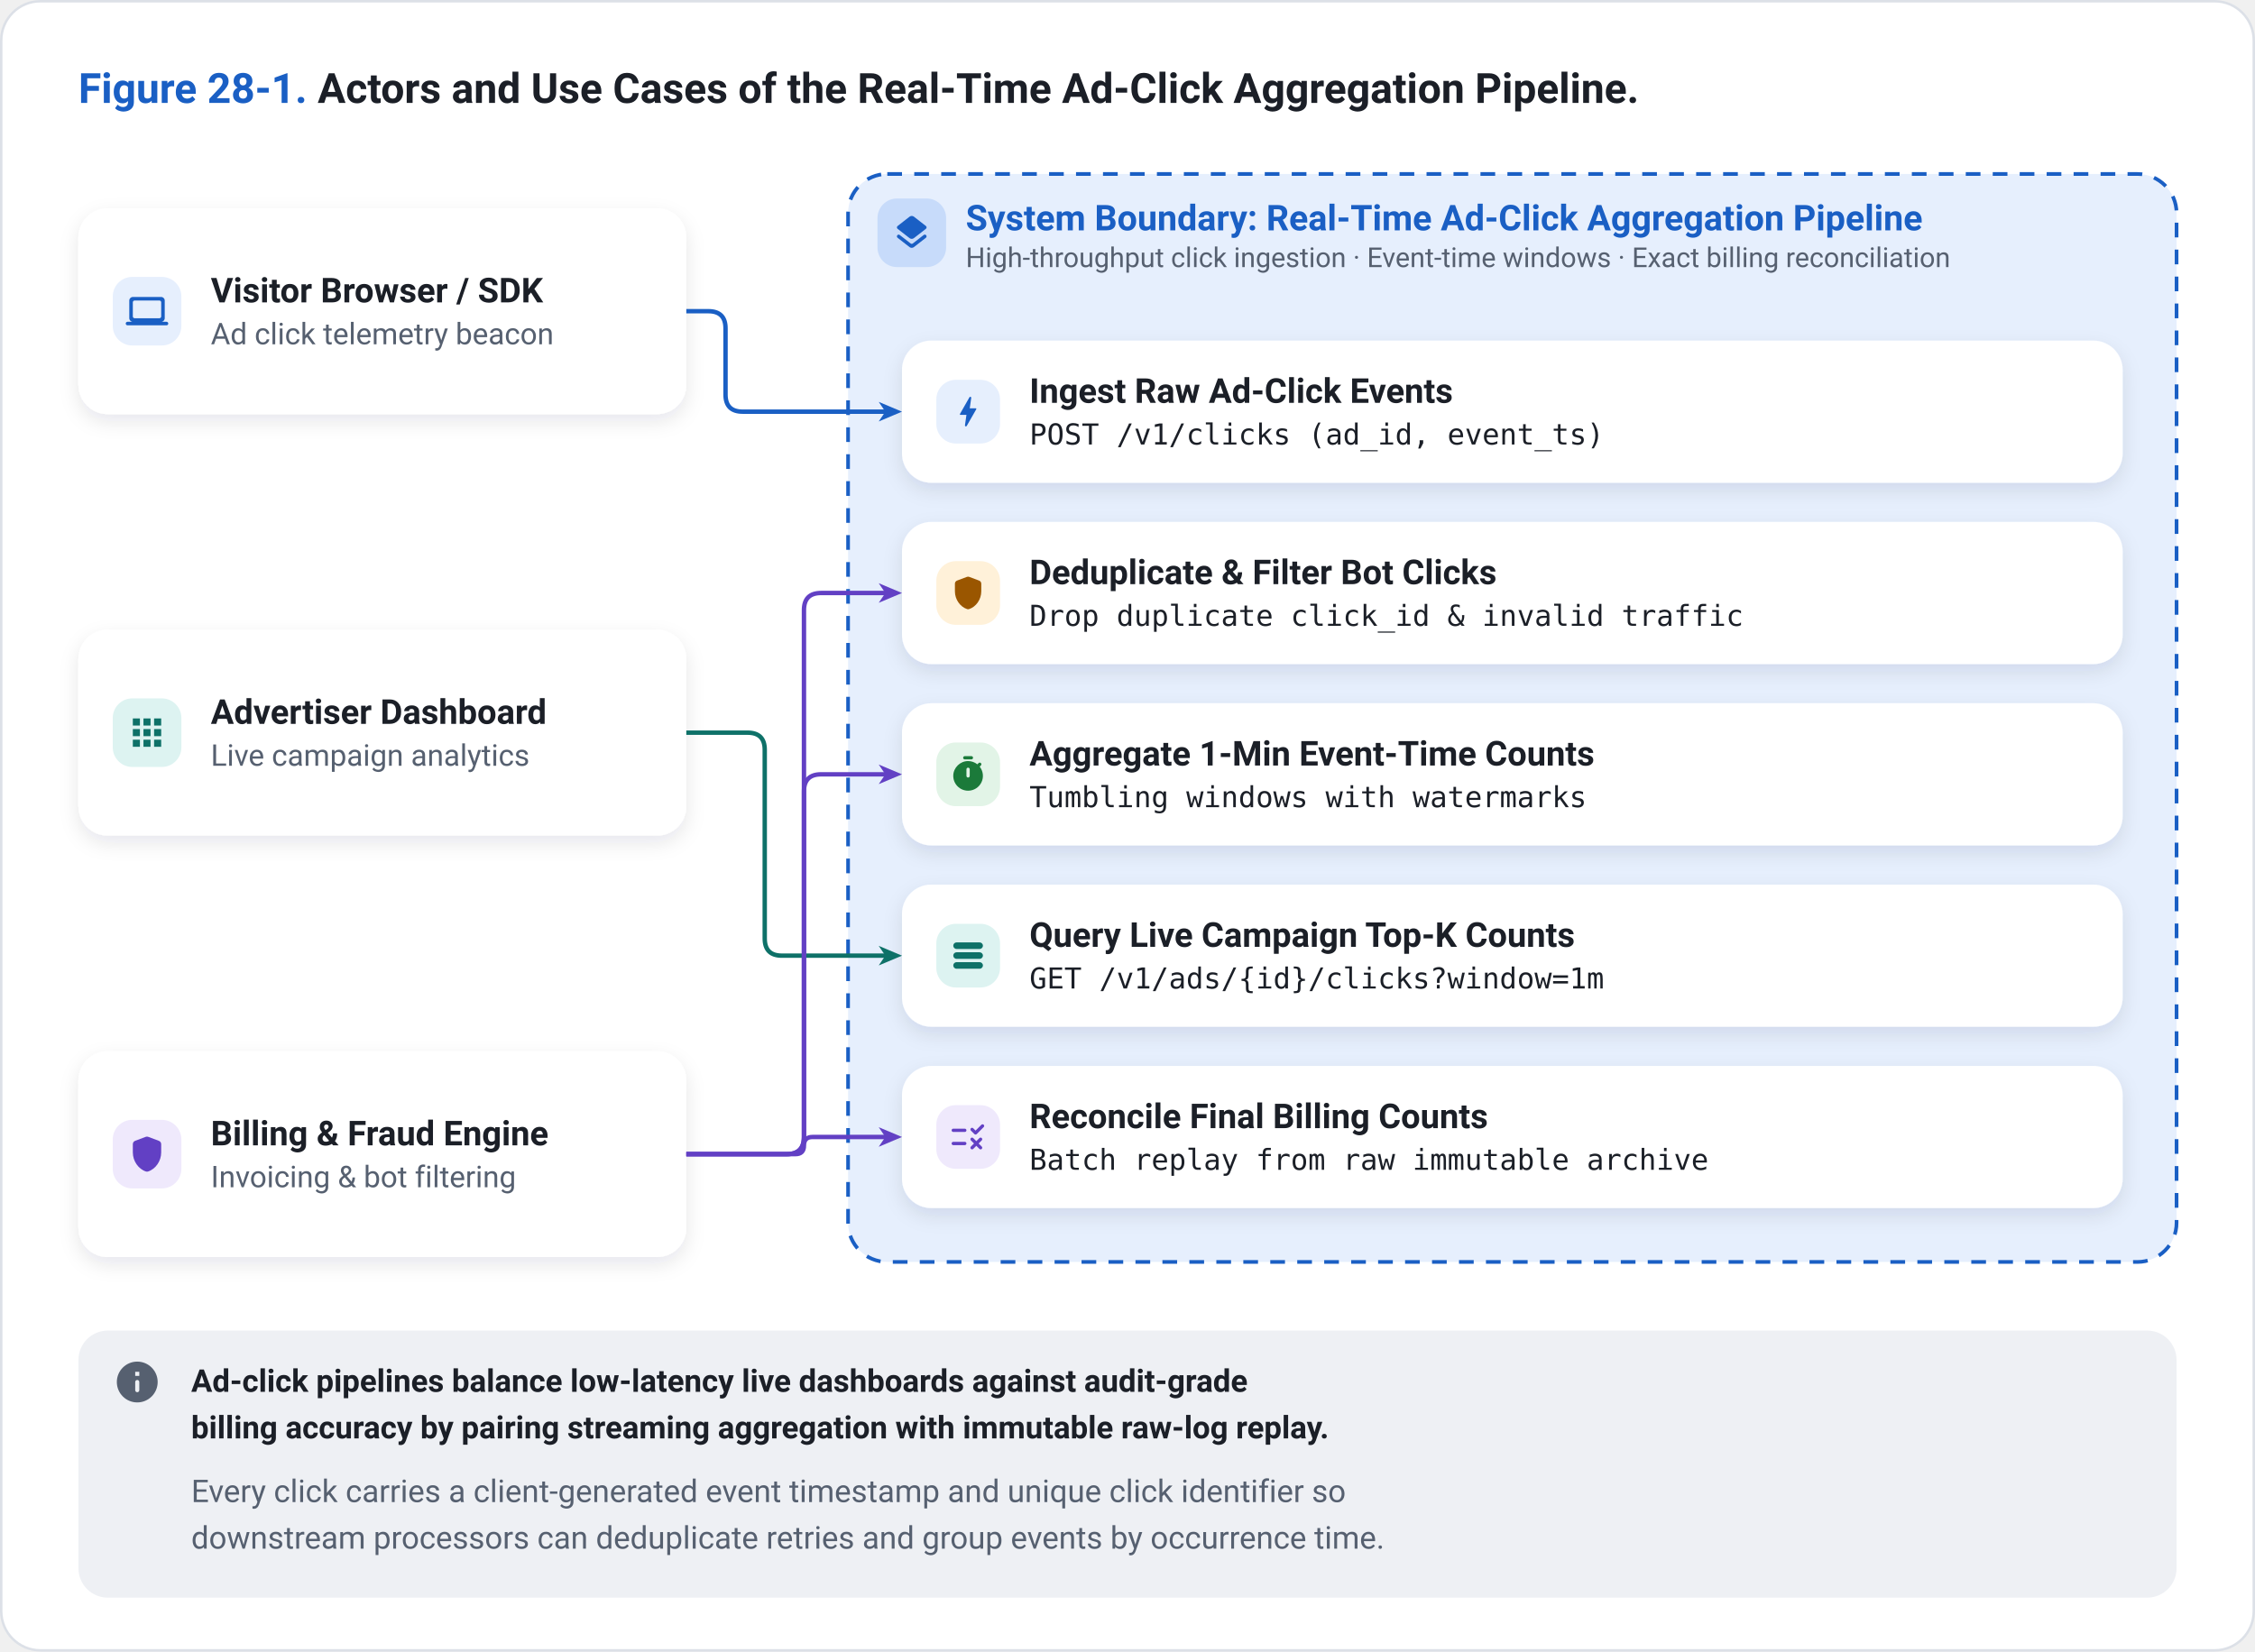
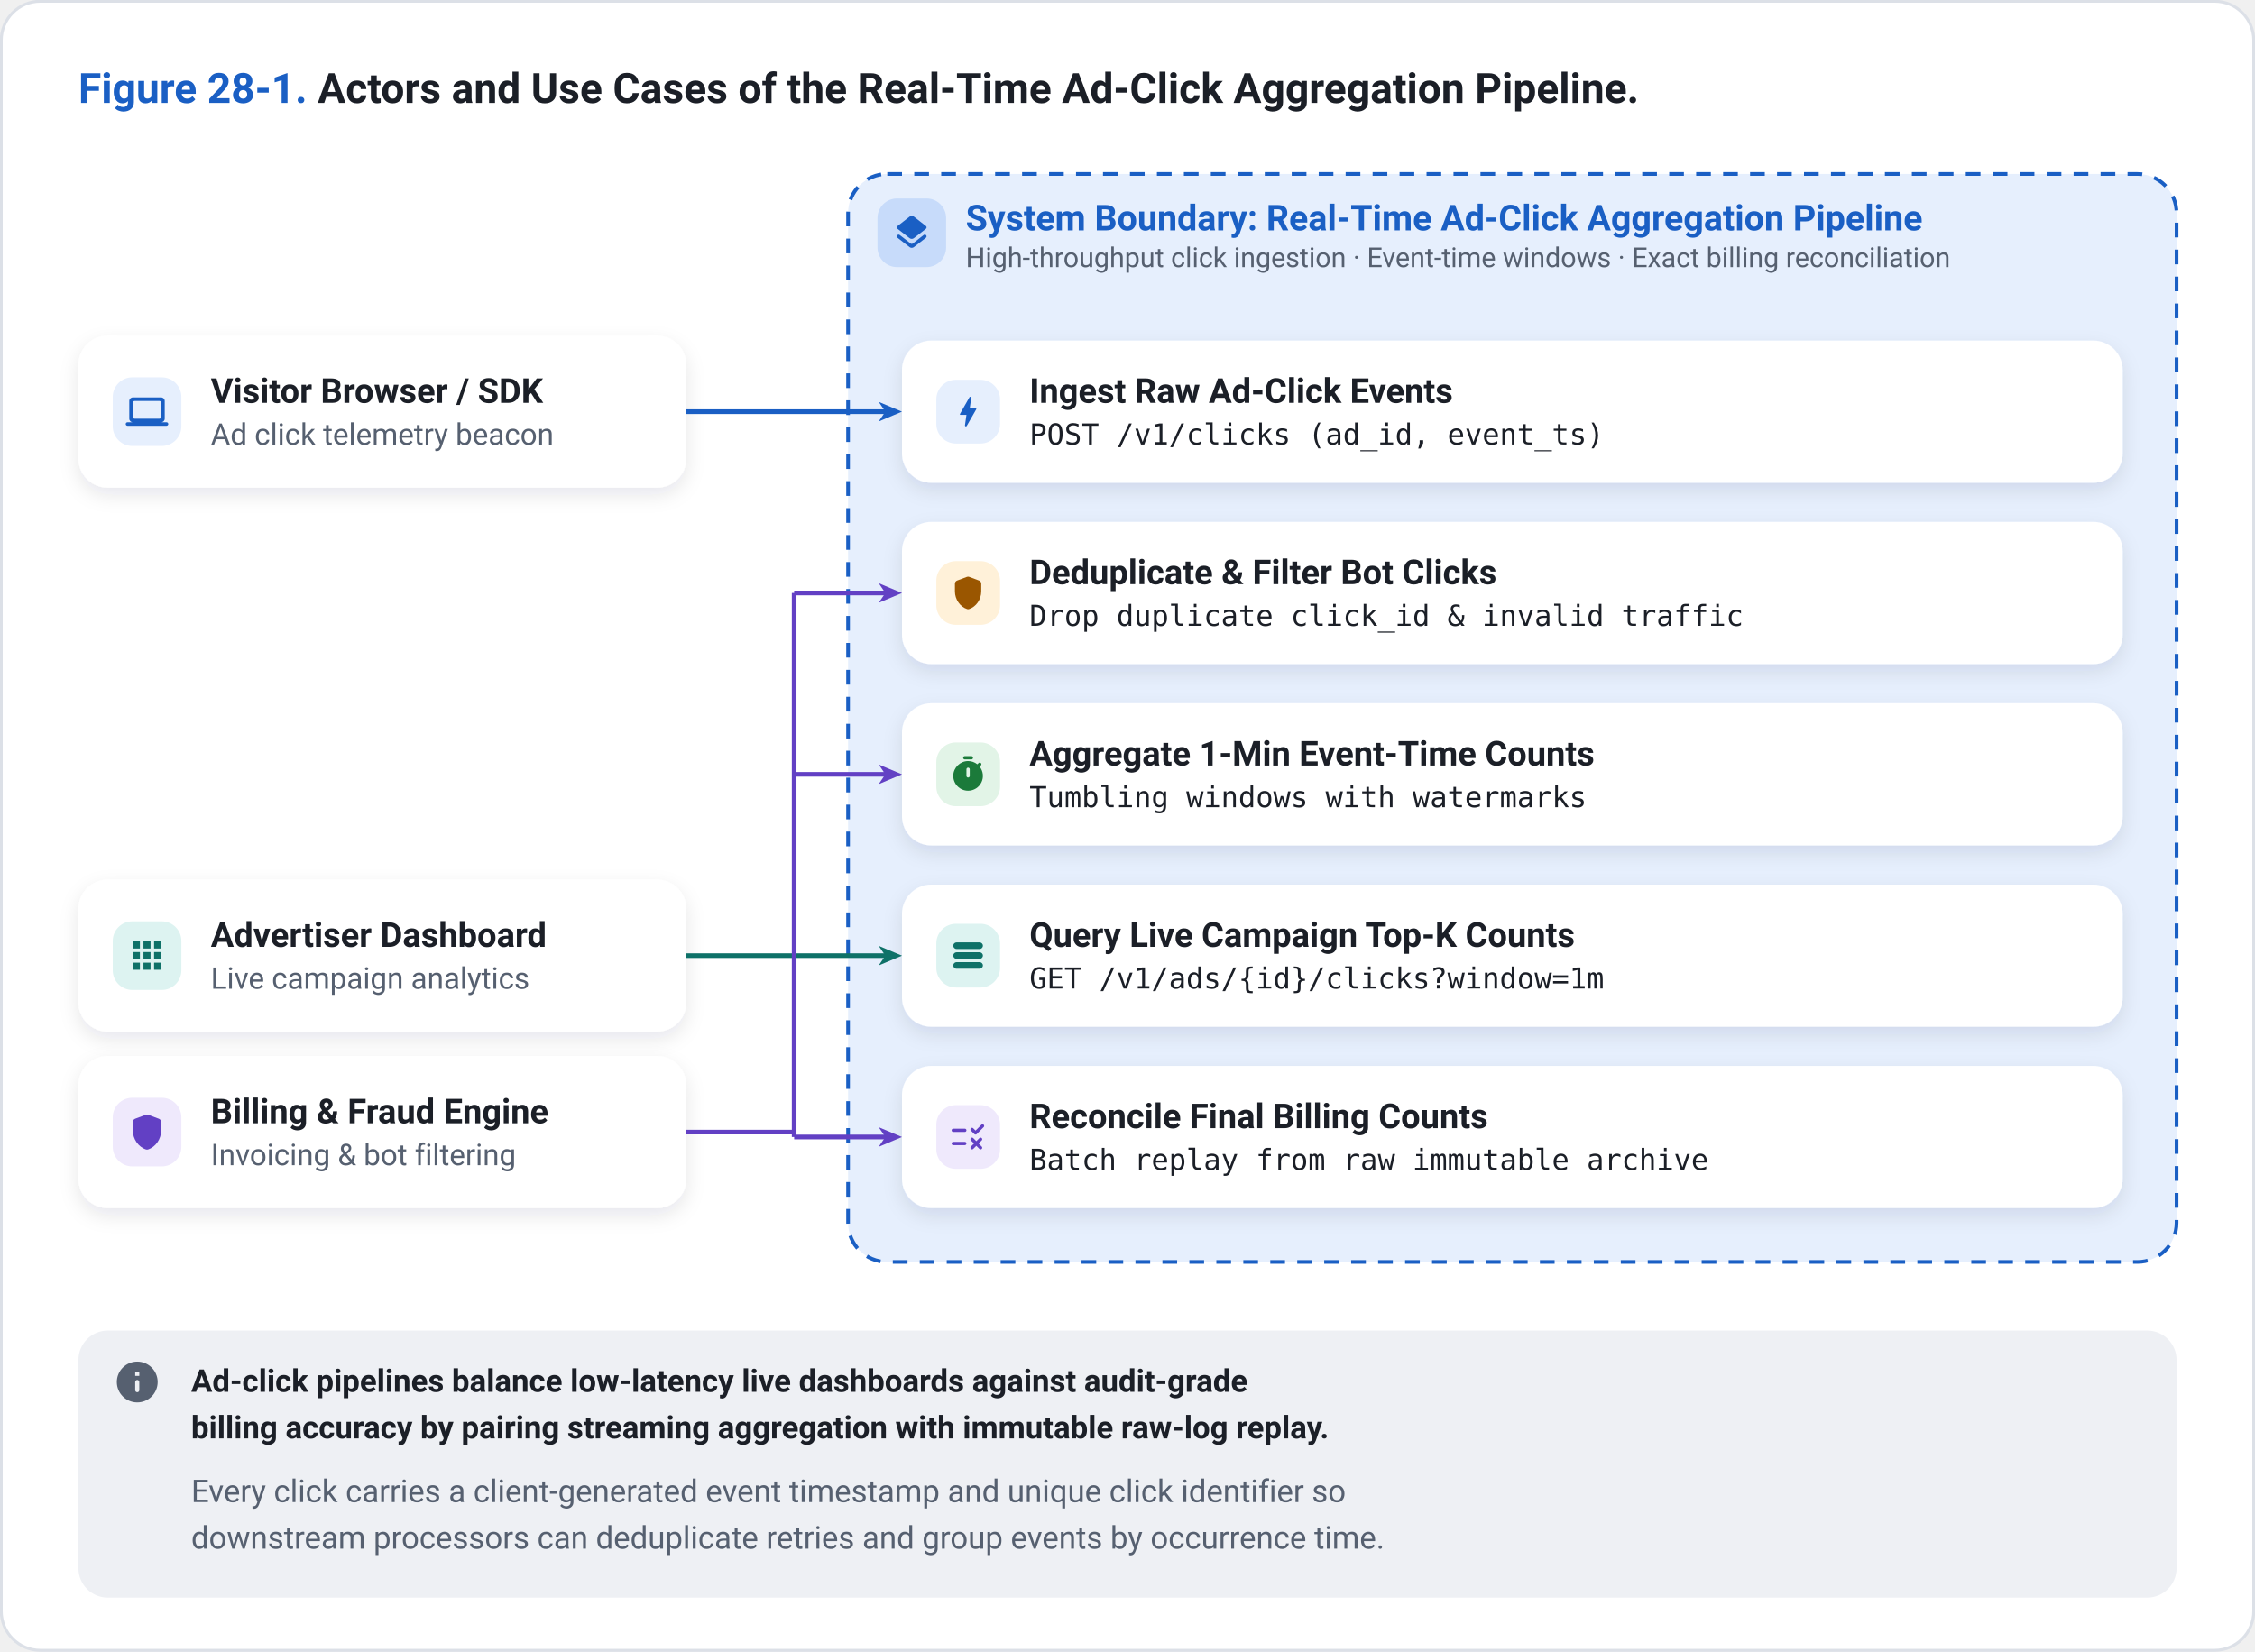
<svg xmlns="http://www.w3.org/2000/svg" viewBox="0 0 920 674" width="920" height="674">
  <style>
    text { font-family: -apple-system, BlinkMacSystemFont, "Segoe UI", Roboto, "Helvetica Neue", Arial, sans-serif; fill: #1B1F27; }
    .paper { fill: #FFFFFF; }
-     .frame { fill: #FFFFFF; stroke: #DCE0E7; stroke-width: 1; }
+     .frame { fill: #FFFFFF; stroke: #DCE0E7; stroke-width: 1.2; }
    .card { fill: #FFFFFF; }
    .hair { stroke: #DCE0E7; stroke-width: 1.2; fill: none; }
    .muted { fill: #566070; }
    .ink { fill: #1B1F27; }
    .title { font-size: 17.0px; font-weight: 650; }
    .head { font-size: 14.5px; font-weight: 650; }
    .name { font-size: 14.0px; font-weight: 650; }
    .body { font-size: 13.0px; }
    .sub { font-size: 12.2px; }
    .mono { font-size: 11.8px; font-family: "SF Mono", SFMono-Regular, ui-monospace, Menlo, Consolas, monospace; }
    .monob { font-size: 11.8px; font-weight: 650; font-family: "SF Mono", SFMono-Regular, ui-monospace, Menlo, Consolas, monospace; }
    .small { font-size: 11.2px; }
    .badge { font-size: 10.5px; font-weight: 650; }
    .note { font-size: 12.8px; }
    .noteb { font-size: 12.8px; font-weight: 650; }
    .sub, .small, .note { fill: #566070; }
    .c-blue { fill: #E6EFFD; }
    .m-blue { fill: #C7DBFA; }
    .a-blue { fill: #1A5FC4; }
    .t-blue { fill: #1A5FC4; }
    .w-blue { stroke: #1A5FC4; fill: none; stroke-linecap: butt; stroke-linejoin: round; }
    .o-blue { stroke: #1A5FC4; fill: none; stroke-width: 1.5; }
    .h-blue { stroke: #1A5FC4; stroke-width: 1.4; }
    .c-green { fill: #E2F4E7; }
    .m-green { fill: #BEE5C9; }
    .a-green { fill: #1B7A3A; }
    .t-green { fill: #1B7A3A; }
    .w-green { stroke: #1B7A3A; fill: none; stroke-linecap: butt; stroke-linejoin: round; }
    .o-green { stroke: #1B7A3A; fill: none; stroke-width: 1.5; }
    .h-green { stroke: #1B7A3A; stroke-width: 1.4; }
    .c-amber { fill: #FFF1D9; }
    .m-amber { fill: #FFDDA1; }
    .a-amber { fill: #9A5600; }
    .t-amber { fill: #9A5600; }
    .w-amber { stroke: #9A5600; fill: none; stroke-linecap: butt; stroke-linejoin: round; }
    .o-amber { stroke: #9A5600; fill: none; stroke-width: 1.5; }
    .h-amber { stroke: #9A5600; stroke-width: 1.4; }
    .c-red { fill: #FDE8E4; }
    .m-red { fill: #F8C8BF; }
    .a-red { fill: #BF3620; }
    .t-red { fill: #BF3620; }
    .w-red { stroke: #BF3620; fill: none; stroke-linecap: butt; stroke-linejoin: round; }
    .o-red { stroke: #BF3620; fill: none; stroke-width: 1.5; }
    .h-red { stroke: #BF3620; stroke-width: 1.4; }
    .c-purple { fill: #EFE9FC; }
    .m-purple { fill: #D9CDF8; }
    .a-purple { fill: #6240C4; }
    .t-purple { fill: #6240C4; }
    .w-purple { stroke: #6240C4; fill: none; stroke-linecap: butt; stroke-linejoin: round; }
    .o-purple { stroke: #6240C4; fill: none; stroke-width: 1.5; }
    .h-purple { stroke: #6240C4; stroke-width: 1.4; }
    .c-teal { fill: #DDF3F1; }
    .m-teal { fill: #B3E3DE; }
    .a-teal { fill: #0E7168; }
    .t-teal { fill: #0E7168; }
    .w-teal { stroke: #0E7168; fill: none; stroke-linecap: butt; stroke-linejoin: round; }
    .o-teal { stroke: #0E7168; fill: none; stroke-width: 1.5; }
    .h-teal { stroke: #0E7168; stroke-width: 1.4; }
    .c-gray { fill: #EEF0F4; }
    .m-gray { fill: #D9DDE5; }
    .a-gray { fill: #566070; }
    .t-gray { fill: #566070; }
    .w-gray { stroke: #566070; fill: none; stroke-linecap: butt; stroke-linejoin: round; }
    .o-gray { stroke: #566070; fill: none; stroke-width: 1.5; }
    .h-gray { stroke: #566070; stroke-width: 1.4; }
    .c-wire { fill: #EEF0F4; }
    .m-wire { fill: #D9DDE5; }
    .a-wire { fill: #5B6676; }
    .t-wire { fill: #5B6676; }
    .w-wire { stroke: #5B6676; fill: none; stroke-linecap: butt; stroke-linejoin: round; }
    .o-wire { stroke: #5B6676; fill: none; stroke-width: 1.5; }
    .h-wire { stroke: #5B6676; stroke-width: 1.4; }
  </style>
  <defs>
    <filter id="lift" x="-10%" y="-15%" width="120%" height="140%">
      <feDropShadow dx="0" dy="1" stdDeviation="1.2" flood-color="#1B2430" flood-opacity="0.14" />
      <feDropShadow dx="0" dy="3" stdDeviation="4" flood-color="#1B2430" flood-opacity="0.10" />
    </filter>
  </defs>
  <rect x="0.5" y="0.5" width="919" height="673" rx="16" class="frame" />
  <text x="32" y="42" class="title">
    <tspan class="t-blue">Figure 28-1.</tspan> Actors and Use Cases of the Real-Time Ad-Click Aggregation Pipeline.</text>
  <g transform="translate(0 71)">
    <rect x="346.0" y="0.0" width="542.0" height="444.0" rx="16" class="c-blue" />
    <rect x="346.0" y="0.0" width="542.0" height="444.0" rx="16" class="o-blue" stroke-dasharray="6 5" />
    <rect x="358.0" y="10.0" width="28.0" height="28.0" rx="8" class="m-blue" />
    <g transform="translate(363.3 15.3) scale(0.723)" class="a-blue">
      <path d="M12.6 18.06c-.36.28-.87.28-1.23 0l-6.15-4.78a.991.991 0 0 0-1.22 0 .997.997 0 0 0 0 1.57l6.76 5.26c.72.56 1.73.56 2.46 0l6.76-5.26c.51-.4.51-1.17 0-1.57l-.01-.01a.991.991 0 0 0-1.22 0l-6.15 4.79zm.63-3.02 6.76-5.26c.51-.4.51-1.18 0-1.58l-6.76-5.26c-.72-.56-1.73-.56-2.46 0L4.01 8.21c-.51.4-.51 1.18 0 1.58l6.76 5.26c.72.56 1.74.56 2.46-.01z" />
    </g>
    <text x="394.0" y="23.0" class="head t-blue" data-fit="394.0,878.0">System Boundary: Real-Time Ad-Click Aggregation Pipeline</text>
    <text x="394.0" y="38.0" class="small" data-fit="394.0,878.0">High-throughput click ingestion · Event-time windows · Exact billing reconciliation</text>
    <rect x="368.0" y="68.0" width="498.0" height="58.0" rx="12" class="card" filter="url(#lift)" />
    <rect x="382.0" y="84.0" width="26.0" height="26.0" rx="8" class="c-blue" />
    <g transform="translate(386.9 88.9) scale(0.672)" class="a-blue">
      <path d="M10.67 21c-.35 0-.62-.31-.57-.66L11 14H7.5c-.88 0-.33-.75-.31-.78 1.26-2.23 3.15-5.53 5.65-9.93a.577.577 0 0 1 1.07.37l-.9 6.34h3.51c.4 0 .62.19.4.66-3.29 5.74-5.2 9.09-5.75 10.05-.1.18-.29.29-.5.29z" />
    </g>
    <text x="420.0" y="93.4" class="name" data-fit="420.0,854.0">Ingest Raw Ad-Click Events</text>
    <text x="420.0" y="110.4" class="mono" data-fit="420.0,854.0">POST /v1/clicks (ad_id, event_ts)</text>
    <rect x="368.0" y="142.0" width="498.0" height="58.0" rx="12" class="card" filter="url(#lift)" />
    <rect x="382.0" y="158.0" width="26.0" height="26.0" rx="8" class="c-amber" />
    <g transform="translate(386.9 162.9) scale(0.672)" class="a-amber">
      <path d="m11.3 2.26-6 2.25C4.52 4.81 4 5.55 4 6.39v4.7c0 4.83 3.13 9.37 7.43 10.75.37.12.77.12 1.14 0 4.3-1.38 7.43-5.91 7.43-10.75v-4.7a2 2 0 0 0-1.3-1.87l-6-2.25c-.45-.18-.95-.18-1.4-.01z" />
    </g>
    <text x="420.0" y="167.4" class="name" data-fit="420.0,854.0">Deduplicate &amp; Filter Bot Clicks</text>
    <text x="420.0" y="184.4" class="mono" data-fit="420.0,854.0">Drop duplicate click_id &amp; invalid traffic</text>
    <rect x="368.0" y="216.0" width="498.0" height="58.0" rx="12" class="card" filter="url(#lift)" />
    <rect x="382.0" y="232.0" width="26.0" height="26.0" rx="8" class="c-green" />
    <g transform="translate(386.9 236.9) scale(0.672)" class="a-green">
      <path d="M10 3h4c.55 0 1-.45 1-1s-.45-1-1-1h-4c-.55 0-1 .45-1 1s.45 1 1 1zm9.03 4.39.75-.75a.993.993 0 0 0 0-1.4l-.01-.01a.993.993 0 0 0-1.4 0l-.75.75A8.962 8.962 0 0 0 12 4c-4.8 0-8.88 3.96-9 8.76A8.998 8.998 0 0 0 12 22a8.994 8.994 0 0 0 7.03-14.61zM13 13c0 .55-.45 1-1 1s-1-.45-1-1V9c0-.55.45-1 1-1s1 .45 1 1v4z" />
    </g>
    <text x="420.0" y="241.4" class="name" data-fit="420.0,854.0">Aggregate 1-Min Event-Time Counts</text>
    <text x="420.0" y="258.4" class="mono" data-fit="420.0,854.0">Tumbling windows with watermarks</text>
    <rect x="368.0" y="290.0" width="498.0" height="58.0" rx="12" class="card" filter="url(#lift)" />
    <rect x="382.0" y="306.0" width="26.0" height="26.0" rx="8" class="c-teal" />
    <g transform="translate(386.9 310.9) scale(0.672)" class="a-teal">
      <path d="M19 8H5c-1.1 0-2-.9-2-2s.9-2 2-2h14c1.1 0 2 .9 2 2s-.9 2-2 2zm0 2H5c-1.1 0-2 .9-2 2s.9 2 2 2h14c1.1 0 2-.9 2-2s-.9-2-2-2zm0 6H5c-1.1 0-2 .9-2 2s.9 2 2 2h14c1.1 0 2-.9 2-2s-.9-2-2-2z" />
    </g>
    <text x="420.0" y="315.4" class="name" data-fit="420.0,854.0">Query Live Campaign Top-K Counts</text>
    <text x="420.0" y="332.4" class="mono" data-fit="420.0,854.0">GET /v1/ads/{id}/clicks?window=1m</text>
    <rect x="368.0" y="364.0" width="498.0" height="58.0" rx="12" class="card" filter="url(#lift)" />
    <rect x="382.0" y="380.0" width="26.0" height="26.0" rx="8" class="c-purple" />
    <g transform="translate(386.9 384.9) scale(0.672)" class="a-purple">
      <path d="m15.83 10.29-2.12-2.12a.996.996 0 1 1 1.41-1.41l1.41 1.41 3.54-3.54a.996.996 0 1 1 1.41 1.41l-4.24 4.24c-.39.4-1.02.4-1.41.01zM10 7H3c-.55 0-1 .45-1 1s.45 1 1 1h7c.55 0 1-.45 1-1s-.45-1-1-1zm10.29 5.71a.996.996 0 0 0-1.41 0L17 14.59l-1.88-1.88a.996.996 0 1 0-1.41 1.41L15.59 16l-1.88 1.88a.996.996 0 1 0 1.41 1.41L17 17.41l1.88 1.88a.996.996 0 1 0 1.41-1.41L18.41 16l1.88-1.88a.996.996 0 0 0 0-1.41zM10 15H3c-.55 0-1 .45-1 1s.45 1 1 1h7c.55 0 1-.45 1-1s-.45-1-1-1z" />
    </g>
    <text x="420.0" y="389.4" class="name" data-fit="420.0,854.0">Reconcile Final Billing Counts</text>
    <text x="420.0" y="406.4" class="mono" data-fit="420.0,854.0">Batch replay from raw immutable archive</text>
-     <rect x="32.0" y="14.0" width="248.0" height="84.0" rx="12" class="card" filter="url(#lift)" />
-     <rect x="46.0" y="42.0" width="28.0" height="28.0" rx="8" class="c-blue" />
-     <g transform="translate(51.3 47.3) scale(0.723)" class="a-blue">
+     <rect x="32.0" y="66.0" width="248.0" height="62.0" rx="12" class="card" filter="url(#lift)" />
+     <rect x="46.0" y="83.0" width="28.0" height="28.0" rx="8" class="c-blue" />
+     <g transform="translate(51.3 88.3) scale(0.723)" class="a-blue">
      <path d="M20 18c1.1 0 2-.9 2-2V6c0-1.1-.9-2-2-2H4c-1.1 0-2 .9-2 2v10c0 1.1.9 2 2 2H1c-.55 0-1 .45-1 1s.45 1 1 1h22c.55 0 1-.45 1-1s-.45-1-1-1h-3zM5 6h14c.55 0 1 .45 1 1v8c0 .55-.45 1-1 1H5c-.55 0-1-.45-1-1V7c0-.55.45-1 1-1z" />
    </g>
-     <text x="86.0" y="52.4" class="name" data-fit="86.0,268.0">Visitor Browser / SDK</text>
-     <text x="86.0" y="69.5" class="sub" data-fit="86.0,268.0">Ad click telemetry beacon</text>
-     <rect x="32.0" y="186.0" width="248.0" height="84.0" rx="12" class="card" filter="url(#lift)" />
-     <rect x="46.0" y="214.0" width="28.0" height="28.0" rx="8" class="c-teal" />
-     <g transform="translate(51.3 219.3) scale(0.723)" class="a-teal">
+     <text x="86.0" y="93.4" class="name" data-fit="86.0,268.0">Visitor Browser / SDK</text>
+     <text x="86.0" y="110.5" class="sub" data-fit="86.0,268.0">Ad click telemetry beacon</text>
+     <rect x="32.0" y="288.0" width="248.0" height="62.0" rx="12" class="card" filter="url(#lift)" />
+     <rect x="46.0" y="305.0" width="28.0" height="28.0" rx="8" class="c-teal" />
+     <g transform="translate(51.3 310.3) scale(0.723)" class="a-teal">
      <path d="M4 8h4V4H4v4zm6 12h4v-4h-4v4zm-6 0h4v-4H4v4zm0-6h4v-4H4v4zm6 0h4v-4h-4v4zm6-10v4h4V4h-4zm-6 4h4V4h-4v4zm6 6h4v-4h-4v4zm0 6h4v-4h-4v4z" />
    </g>
-     <text x="86.0" y="224.4" class="name" data-fit="86.0,268.0">Advertiser Dashboard</text>
-     <text x="86.0" y="241.5" class="sub" data-fit="86.0,268.0">Live campaign analytics</text>
-     <rect x="32.0" y="358.0" width="248.0" height="84.0" rx="12" class="card" filter="url(#lift)" />
-     <rect x="46.0" y="386.0" width="28.0" height="28.0" rx="8" class="c-purple" />
-     <g transform="translate(51.3 391.3) scale(0.723)" class="a-purple">
+     <text x="86.0" y="315.4" class="name" data-fit="86.0,268.0">Advertiser Dashboard</text>
+     <text x="86.0" y="332.5" class="sub" data-fit="86.0,268.0">Live campaign analytics</text>
+     <rect x="32.0" y="360.0" width="248.0" height="62.0" rx="12" class="card" filter="url(#lift)" />
+     <rect x="46.0" y="377.0" width="28.0" height="28.0" rx="8" class="c-purple" />
+     <g transform="translate(51.3 382.3) scale(0.723)" class="a-purple">
      <path d="m11.3 2.26-6 2.25C4.52 4.81 4 5.55 4 6.39v4.7c0 4.83 3.13 9.37 7.43 10.75.37.12.77.12 1.14 0 4.3-1.38 7.43-5.91 7.43-10.75v-4.7a2 2 0 0 0-1.3-1.87l-6-2.25c-.45-.18-.95-.18-1.4-.01z" />
    </g>
-     <text x="86.0" y="396.4" class="name" data-fit="86.0,268.0">Billing &amp; Fraud Engine</text>
-     <text x="86.0" y="413.5" class="sub" data-fit="86.0,268.0">Invoicing &amp; bot filtering</text>
+     <text x="86.0" y="387.4" class="name" data-fit="86.0,268.0">Billing &amp; Fraud Engine</text>
+     <text x="86.0" y="404.5" class="sub" data-fit="86.0,268.0">Invoicing &amp; bot filtering</text>
    <polygon points="368.0,97.0 358.5,101.0 361.2,97.0 358.5,93.0" class="a-blue" />
-     <path d="M280.0,56.0 L289.0,56.0 Q296.0,56.0 296.0,63.0 L296.0,90.0 Q296.0,97.0 303.0,97.0 L361.4,97.0" class="w-blue" stroke-width="1.8" />
+     <path d="M280.0,97.0 L361.4,97.0" class="w-blue" stroke-width="1.9" />
    <polygon points="368.0,319.0 358.5,323.0 361.2,319.0 358.5,315.0" class="a-teal" />
-     <path d="M280.0,228.0 L305.0,228.0 Q312.0,228.0 312.0,235.0 L312.0,312.0 Q312.0,319.0 319.0,319.0 L361.4,319.0" class="w-teal" stroke-width="1.8" />
+     <path d="M280.0,319.0 L361.4,319.0" class="w-teal" stroke-width="1.9" />
+     <path d="M280.0,391.0 L324.0,391.0" class="w-purple" stroke-width="1.9" />
+     <path d="M324.0,171.0 L324.0,393.0" class="w-purple" stroke-width="1.9" />
    <polygon points="368.0,171.0 358.5,175.0 361.2,171.0 358.5,167.0" class="a-purple" />
-     <path d="M280.0,400.0 L321.0,400.0 Q328.0,400.0 328.0,393.0 L328.0,178.0 Q328.0,171.0 335.0,171.0 L361.4,171.0" class="w-purple" stroke-width="1.8" />
+     <path d="M324.0,171.0 L361.4,171.0" class="w-purple" stroke-width="1.9" />
    <polygon points="368.0,245.0 358.5,249.0 361.2,245.0 358.5,241.0" class="a-purple" />
-     <path d="M280.0,400.0 L321.0,400.0 Q328.0,400.0 328.0,393.0 L328.0,252.0 Q328.0,245.0 335.0,245.0 L361.4,245.0" class="w-purple" stroke-width="1.8" />
+     <path d="M324.0,245.0 L361.4,245.0" class="w-purple" stroke-width="1.9" />
    <polygon points="368.0,393.0 358.5,397.0 361.2,393.0 358.5,389.0" class="a-purple" />
-     <path d="M280.0,400.0 L324.5,400.0 Q328.0,400.0 328.0,396.5 L328.0,396.5 Q328.0,393.0 331.5,393.0 L361.4,393.0" class="w-purple" stroke-width="1.8" />
+     <path d="M324.0,393.0 L361.4,393.0" class="w-purple" stroke-width="1.9" />
  </g>
  <rect x="32" y="543" width="856" height="109" rx="12" class="c-gray" />
  <g transform="translate(46 554) scale(0.833)" class="a-gray">
    <path d="M12 2C6.48 2 2 6.48 2 12s4.48 10 10 10 10-4.48 10-10S17.52 2 12 2zm0 15c-.55 0-1-.45-1-1v-4c0-.55.45-1 1-1s1 .45 1 1v4c0 .55-.45 1-1 1zm1-8h-2V7h2v2z" />
  </g>
  <text x="78" y="568.0" class="noteb ink" data-fit="78,876">Ad-click pipelines balance low-latency live dashboards against audit-grade</text>
  <text x="78" y="587.0" class="noteb ink" data-fit="78,876">billing accuracy by pairing streaming aggregation with immutable raw-log replay.</text>
  <text x="78" y="613.0" class="note" data-fit="78,876">Every click carries a client-generated event timestamp and unique click identifier so</text>
  <text x="78" y="632.0" class="note" data-fit="78,876">downstream processors can deduplicate retries and group events by occurrence time.</text>
</svg>
